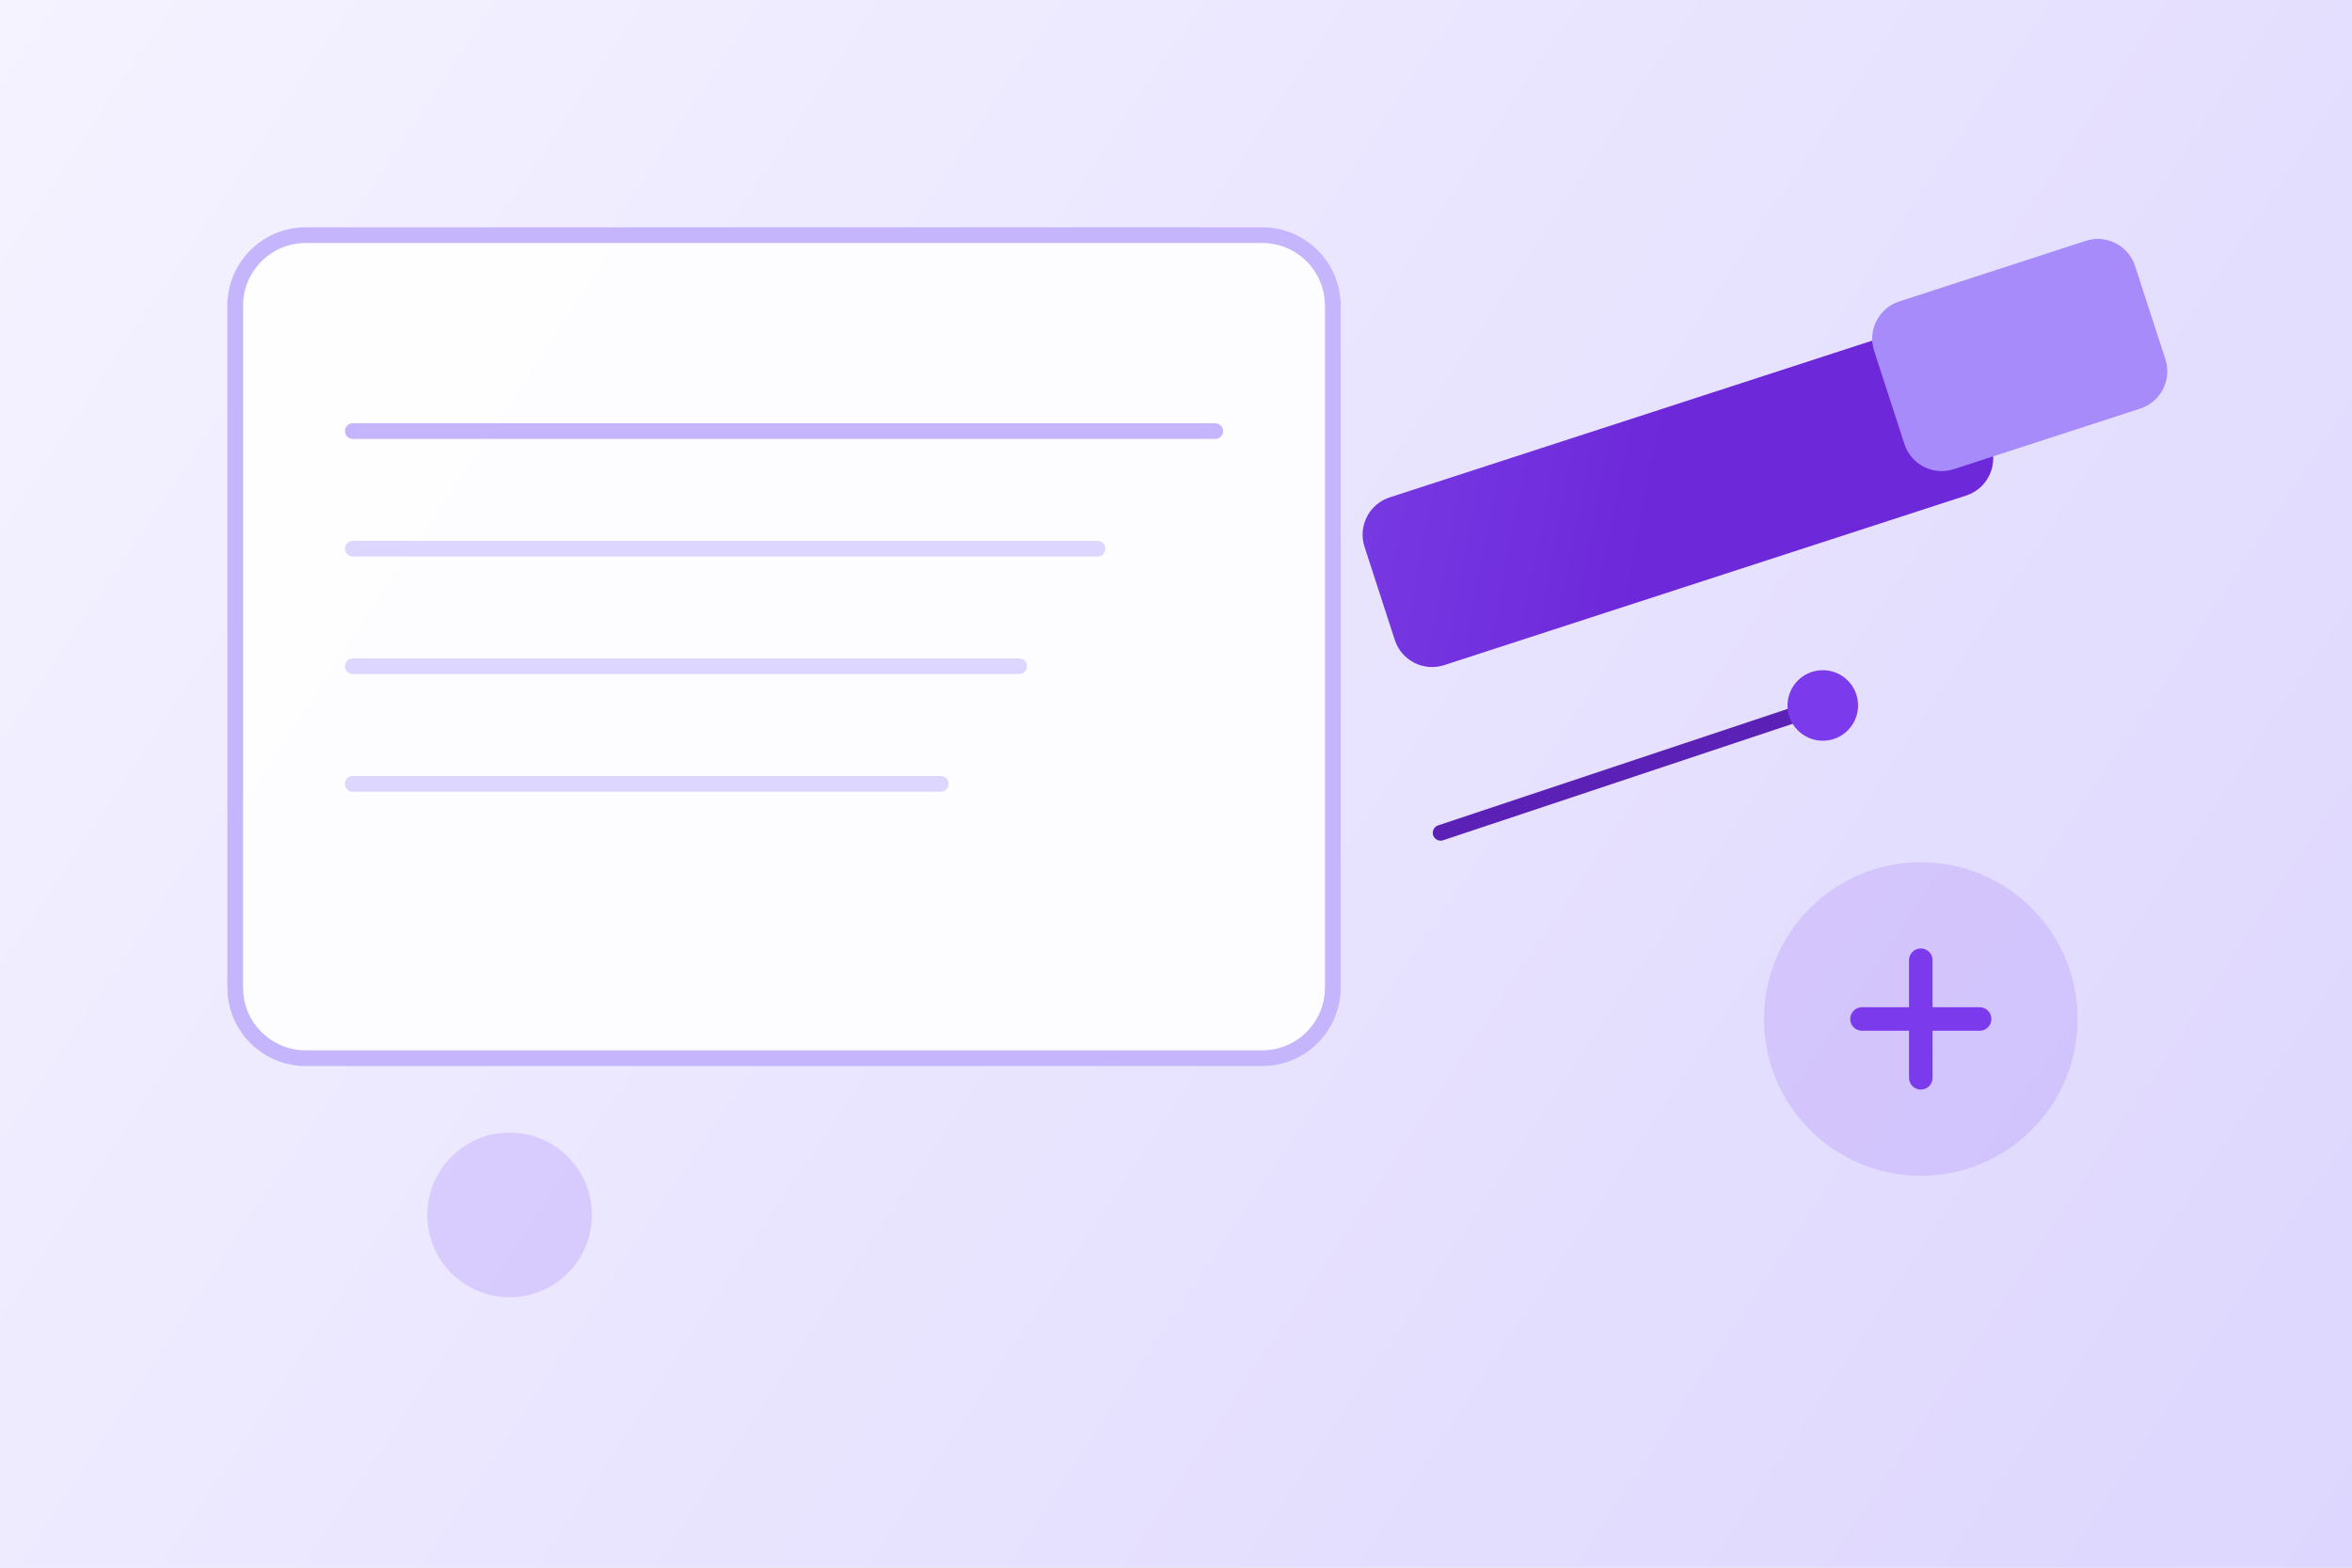
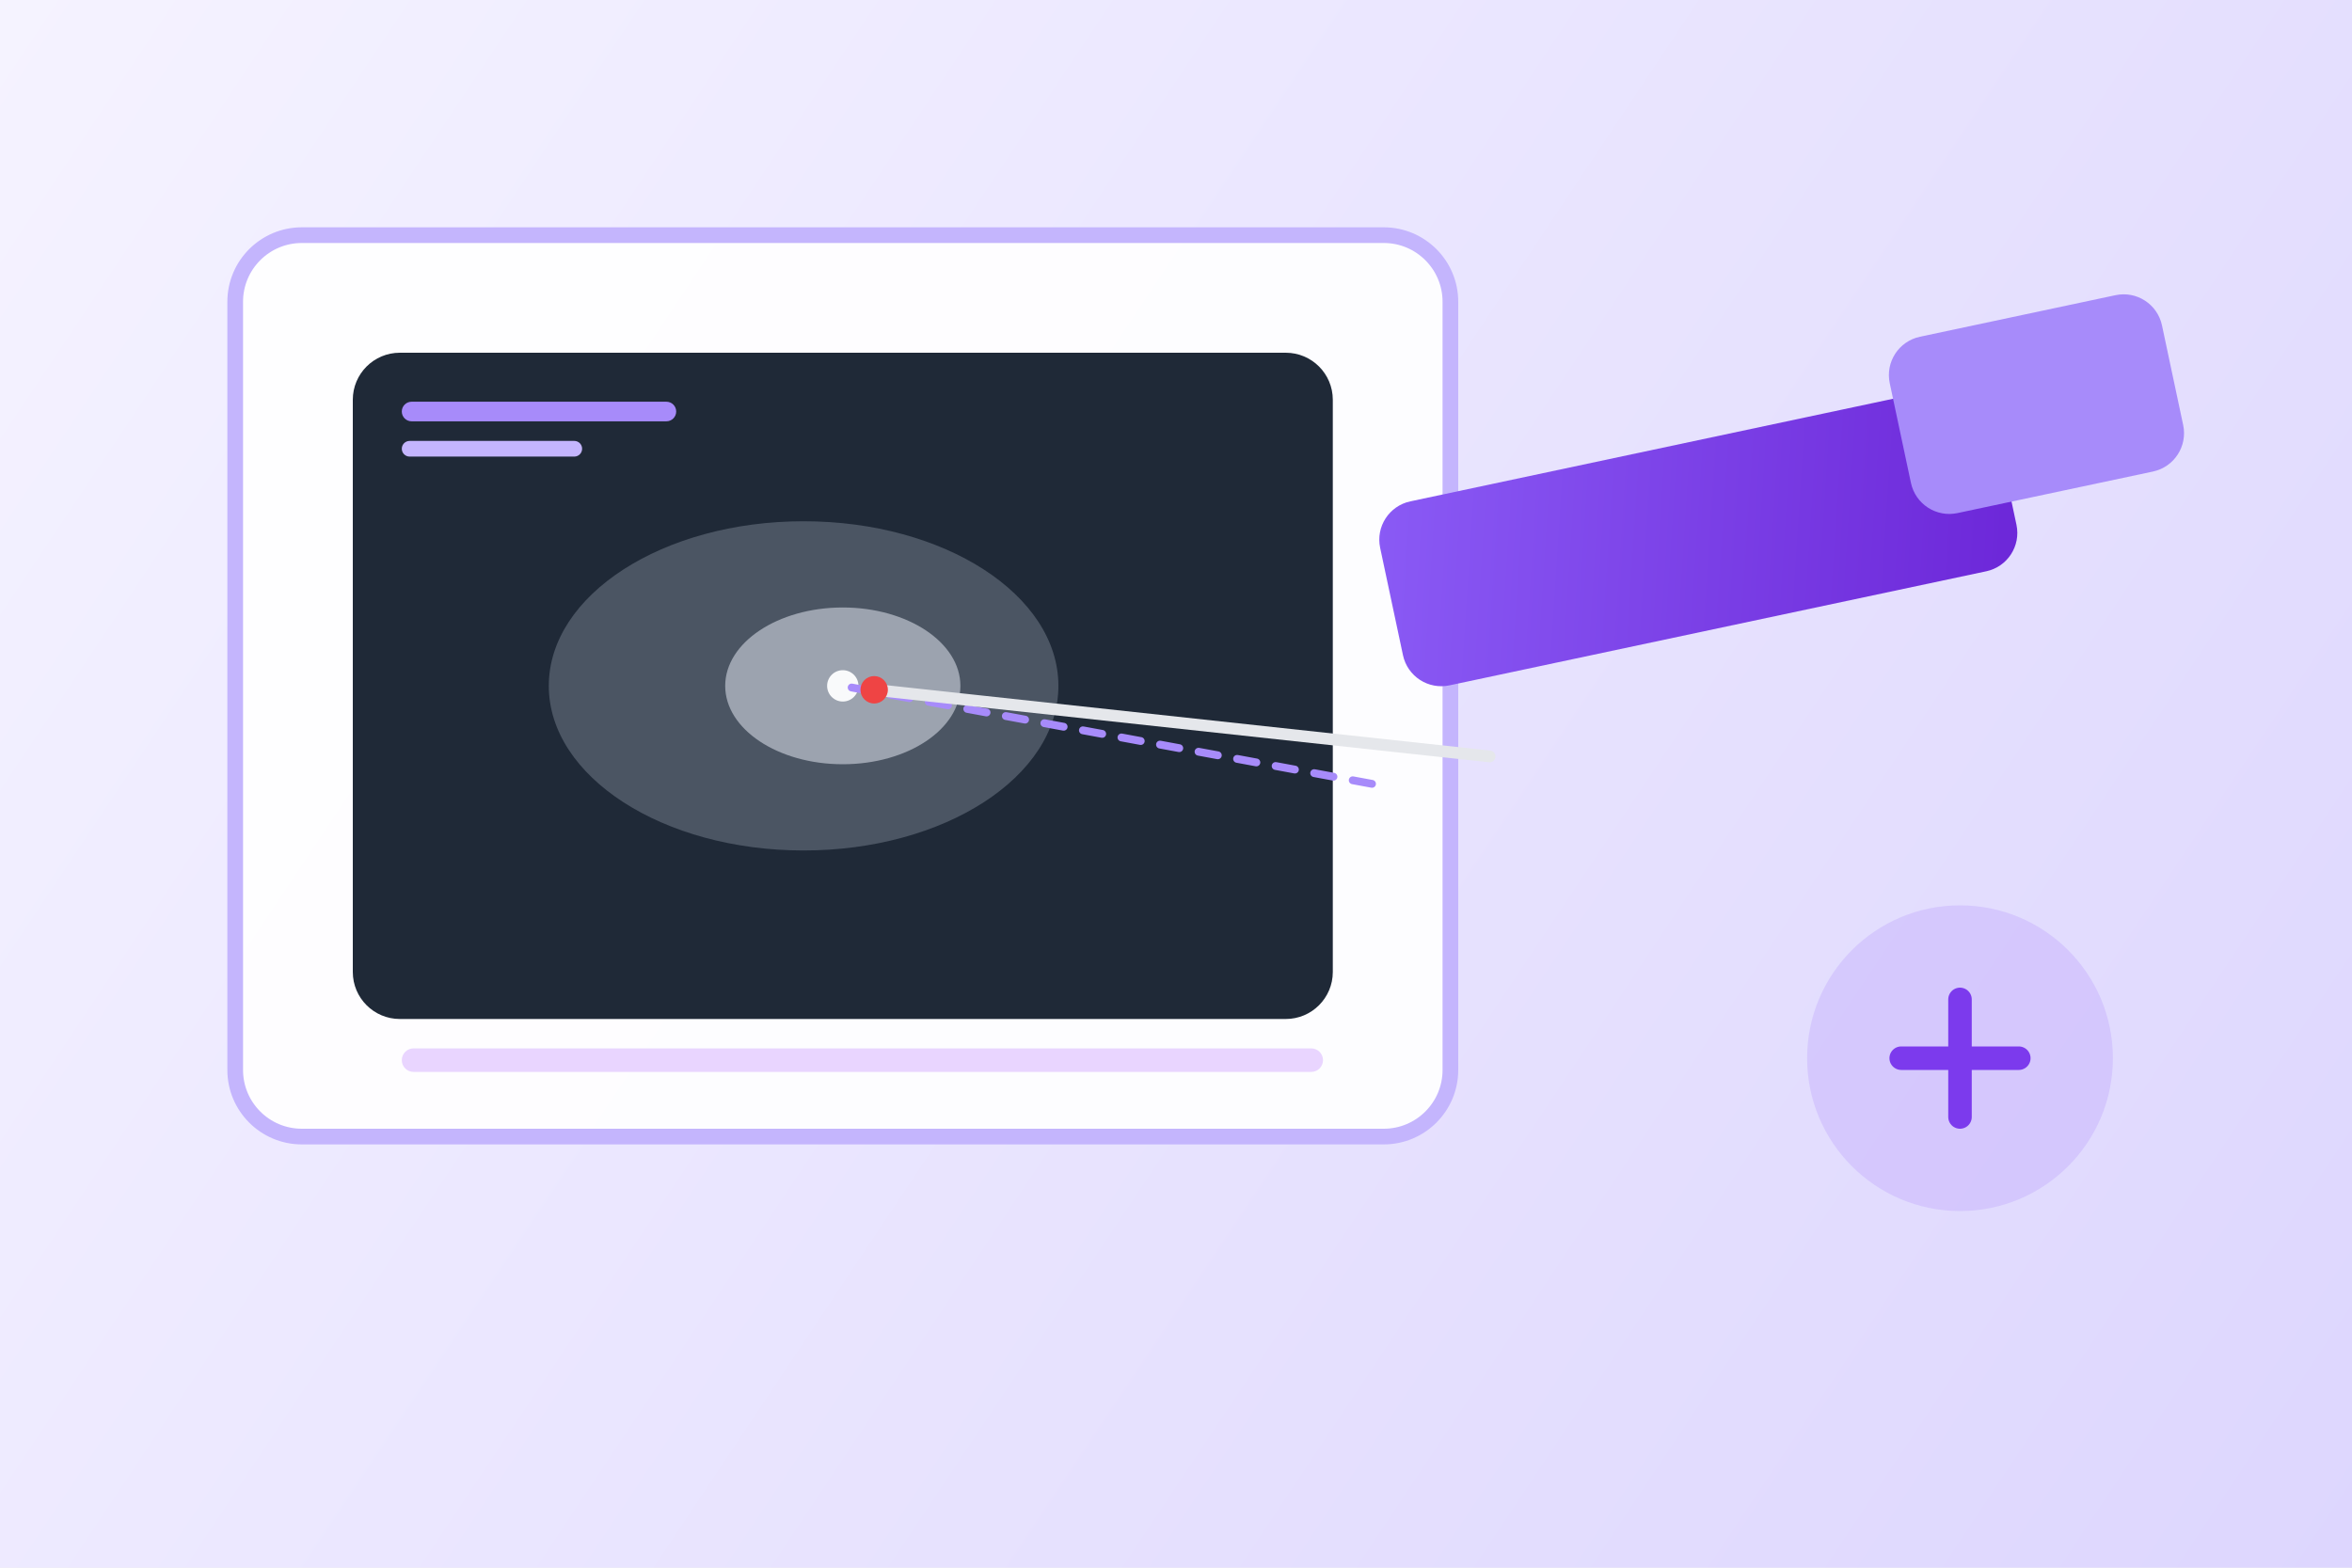
<svg xmlns="http://www.w3.org/2000/svg" width="1200" height="800" viewBox="0 0 1200 800" fill="none">
  <defs>
    <linearGradient id="bg" x1="0" y1="0" x2="1200" y2="800" gradientUnits="userSpaceOnUse">
      <stop offset="0" stop-color="#F5F3FF" />
      <stop offset="1" stop-color="#DDD6FE" />
    </linearGradient>
-     <linearGradient id="probe" x1="360" y1="230" x2="760" y2="450" gradientUnits="userSpaceOnUse">
+     <linearGradient id="probe" x1="690" y1="260" x2="1010" y2="350" gradientUnits="userSpaceOnUse">
      <stop offset="0" stop-color="#8B5CF6" />
      <stop offset="1" stop-color="#6D28D9" />
    </linearGradient>
  </defs>
  <rect width="1200" height="800" fill="url(#bg)" />
-   <rect x="120" y="120" width="560" height="420" rx="36" fill="#FFFFFF" fill-opacity="0.9" stroke="#C4B5FD" stroke-width="8" />
-   <path d="M180 220H620" stroke="#C4B5FD" stroke-width="8" stroke-linecap="round" />
-   <path d="M180 280H560" stroke="#DDD6FE" stroke-width="8" stroke-linecap="round" />
-   <path d="M180 340H520" stroke="#DDD6FE" stroke-width="8" stroke-linecap="round" />
-   <path d="M180 400H480" stroke="#DDD6FE" stroke-width="8" stroke-linecap="round" />
-   <rect x="690" y="260" width="320" height="90" rx="20" transform="rotate(-18 690 260)" fill="url(#probe)" />
-   <rect x="950" y="160" width="140" height="90" rx="20" transform="rotate(-18 950 160)" fill="#A78BFA" />
-   <path d="M735 425L930 360" stroke="#5B21B6" stroke-width="8" stroke-linecap="round" />
-   <circle cx="930" cy="360" r="18" fill="#7C3AED" />
-   <circle cx="980" cy="520" r="80" fill="#8B5CF6" fill-opacity="0.18" />
-   <path d="M950 520H1010" stroke="#7C3AED" stroke-width="12" stroke-linecap="round" />
-   <path d="M980 490V550" stroke="#7C3AED" stroke-width="12" stroke-linecap="round" />
-   <circle cx="260" cy="620" r="42" fill="#A78BFA" fill-opacity="0.3" />
+   <rect x="120" y="120" width="620" height="460" rx="34" fill="#FFFFFF" fill-opacity="0.92" stroke="#C4B5FD" stroke-width="8" />
+   <rect x="180" y="180" width="500" height="340" rx="24" fill="#1F2937" />
+   <ellipse cx="410" cy="350" rx="130" ry="84" fill="#4B5563" />
+   <ellipse cx="430" cy="350" rx="60" ry="40" fill="#9CA3AF" />
+   <circle cx="430" cy="350" r="8" fill="#F9FAFB" />
+   <path d="M700 400L430 350" stroke="#A78BFA" stroke-width="4" stroke-dasharray="10 10" stroke-linecap="round" />
+   <path d="M760 386L446 352" stroke="#E5E7EB" stroke-width="6" stroke-linecap="round" />
+   <circle cx="446" cy="352" r="7" fill="#EF4444" />
+   <rect x="700" y="260" width="320" height="96" rx="20" transform="rotate(-12 700 260)" fill="url(#probe)" />
+   <rect x="960" y="176" width="142" height="92" rx="20" transform="rotate(-12 960 176)" fill="#A78BFA" />
+   <rect x="205" y="205" width="140" height="10" rx="5" fill="#A78BFA" />
+   <rect x="205" y="225" width="92" height="8" rx="4" fill="#C4B5FD" />
+   <rect x="205" y="535" width="470" height="12" rx="6" fill="#E9D5FF" />
+   <circle cx="1000" cy="540" r="78" fill="#8B5CF6" fill-opacity="0.16" />
+   <path d="M970 540H1030" stroke="#7C3AED" stroke-width="12" stroke-linecap="round" />
+   <path d="M1000 510V570" stroke="#7C3AED" stroke-width="12" stroke-linecap="round" />
</svg>
